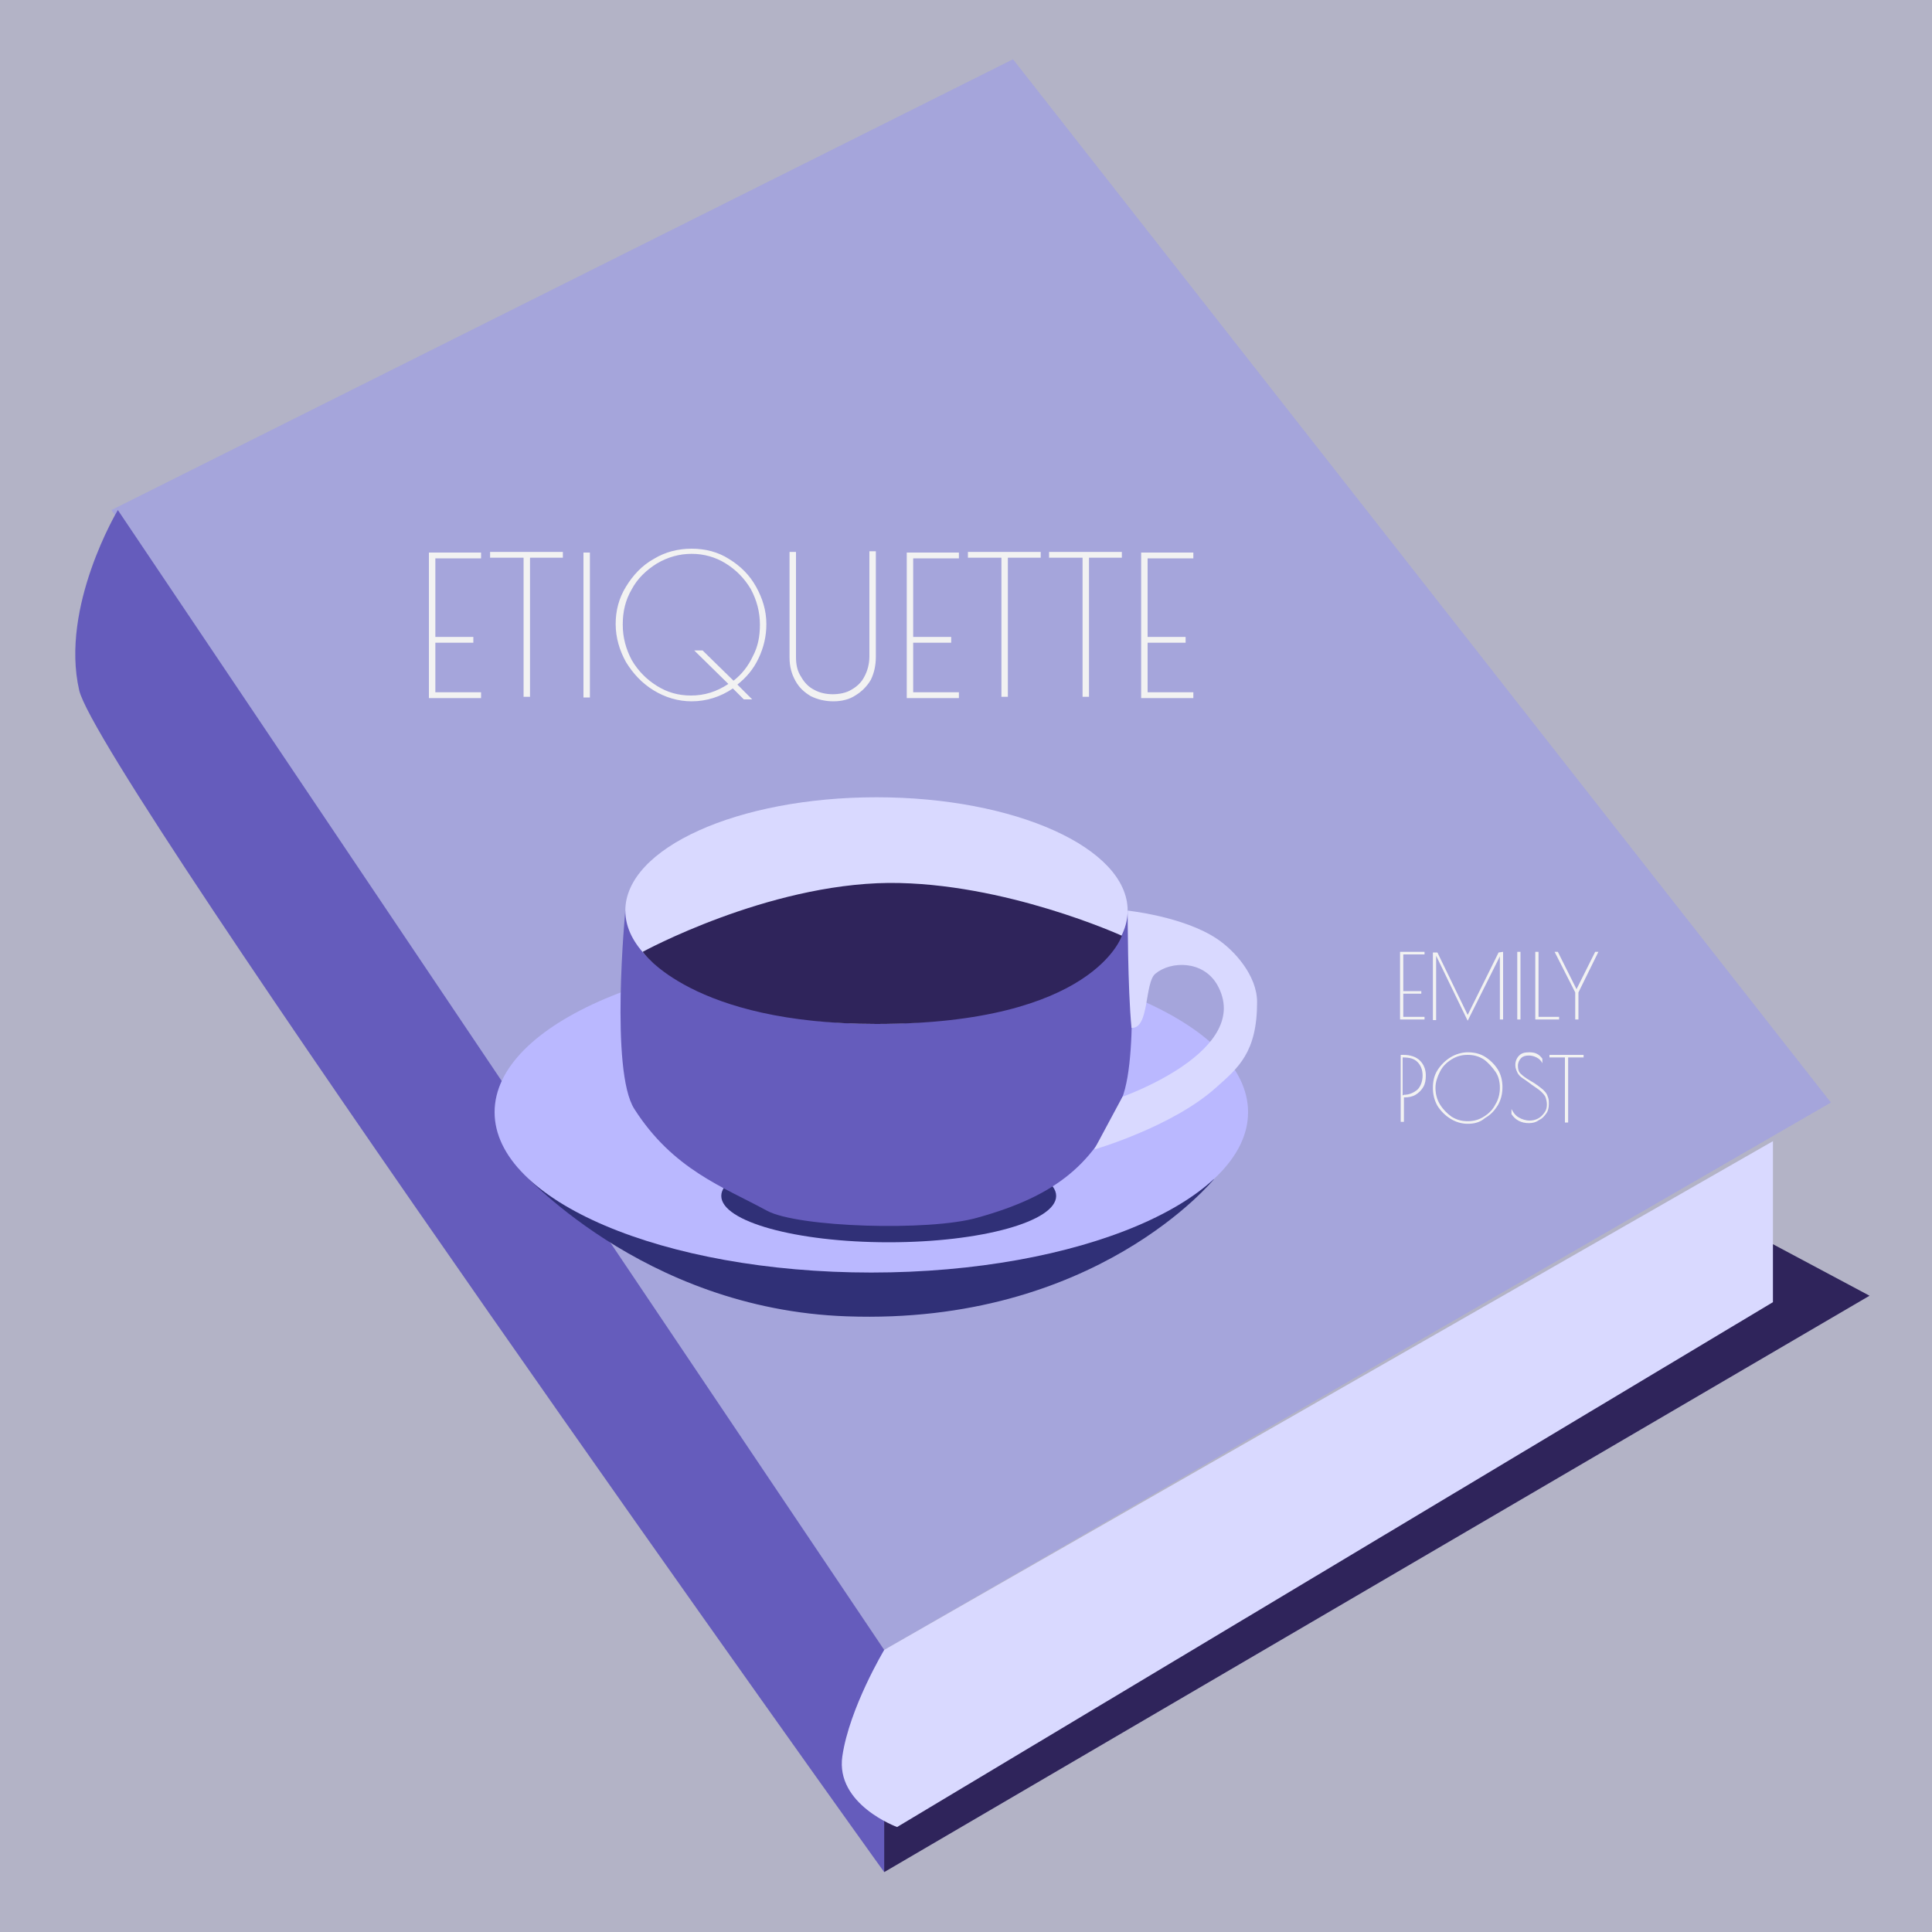
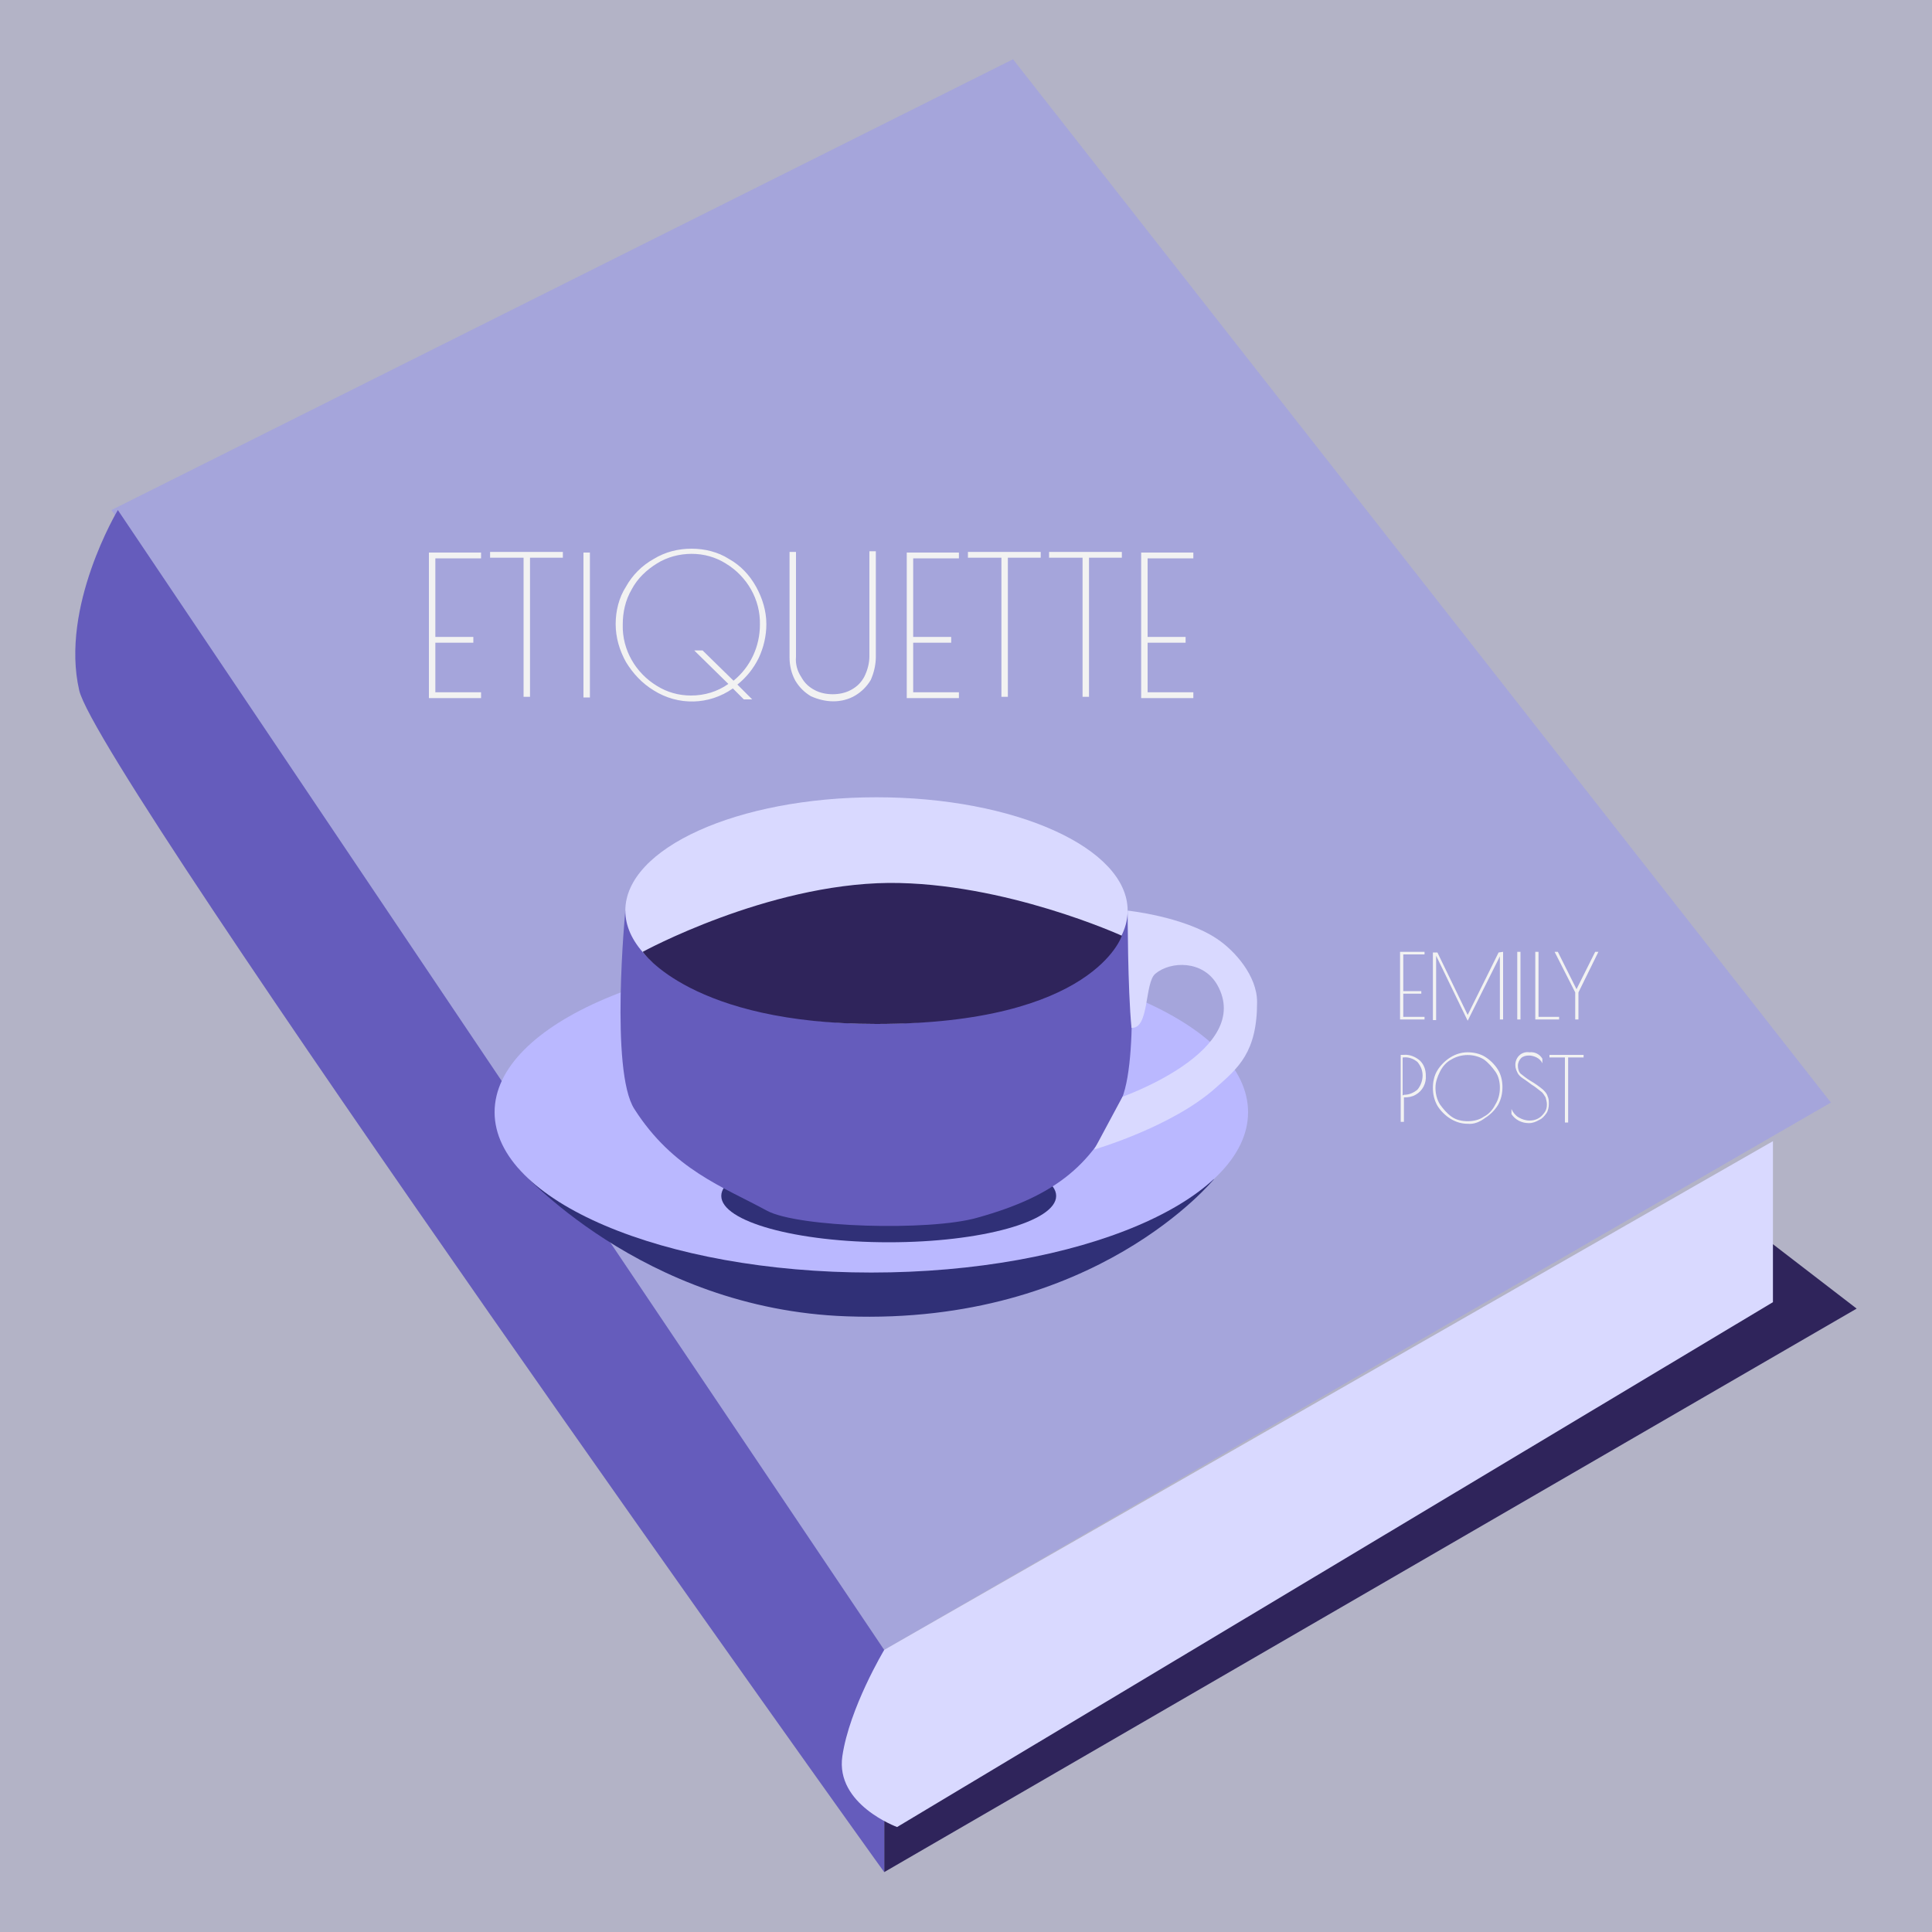
<svg xmlns="http://www.w3.org/2000/svg" version="1.1" id="Layer_1" x="0px" y="0px" viewBox="0 0 300 300" style="enable-background:new 0 0 300 300;" xml:space="preserve">
  <style type="text/css">
	.st0{fill:#B3B3C6;}
	.st1{fill:#A5A5DB;}
	.st2{fill:#2F245B;}
	.st3{fill:#655CBC;}
	.st4{fill:#D9D9FF;}
	.st5{fill:#F2F2F2;}
	.st6{fill:#303077;}
	.st7{fill:#BAB8FF;}
</style>
  <rect class="st0" width="300" height="300" />
  <path class="st1" d="M137.3,256.2l-120-177l140-70l127,162L137.3,256.2z" />
-   <path class="st2" d="M275.3,193.2l-140,82l2,15.5l153-89.5L275.3,193.2z" />
+   <path class="st2" d="M275.3,193.2l-138,82v15.5l151-87.5L275.3,193.2z" />
  <path class="st3" d="M12.3,107.2c-3-13,6-28,6-28l119,177v34.5C137.3,290.8,15.3,120.2,12.3,107.2z" />
  <path class="st4" d="M275.3,202.2v-25l-138,79c0,0-5.4,9-6.5,16.5s8.5,11,8.5,11L275.3,202.2z" />
-   <path class="st5" d="M66.6,85.8h8.1v0.9h-7.1v12.2h5.9v0.9h-5.9v7.7h7.1v0.9h-8.1V85.8z M81.3,86.6h-5.2v-0.9h11.3v0.9h-5.1v21.6h-1  C81.3,108.2,81.3,86.6,81.3,86.6z M90.6,85.8h1v22.5h-1V85.8z M119,96.9c0,1.9-0.4,3.6-1.2,5.3s-1.9,3-3.3,4.1l2.3,2.3h-1.3  l-1.7-1.7c-1.9,1.3-4.1,2-6.4,2c-2.1,0-4.1-0.6-5.9-1.7c-1.8-1.1-3.2-2.6-4.3-4.4c-1-1.8-1.6-3.8-1.6-5.9c0-2.1,0.5-4,1.6-5.8  s2.5-3.3,4.3-4.3c1.8-1.1,3.8-1.6,5.9-1.6c2.1,0,4.1,0.5,5.8,1.6c1.8,1.1,3.2,2.5,4.2,4.3C118.4,92.9,119,94.8,119,96.9z M107.3,108  c2.1,0,4-0.6,5.8-1.8l-5.3-5.2h1.3l4.8,4.7c1.3-1,2.3-2.3,3-3.8c0.8-1.5,1.1-3.1,1.1-4.9c0-2-0.5-3.8-1.4-5.5c-1-1.7-2.3-3-3.9-4  c-1.6-1-3.4-1.5-5.3-1.5c-1.9,0-3.7,0.5-5.4,1.5c-1.6,1-3,2.3-3.9,4c-1,1.7-1.4,3.5-1.4,5.5s0.5,3.8,1.4,5.5c1,1.7,2.3,3,3.9,4  C103.6,107.5,105.3,108,107.3,108z M129.4,108.9c-1.3,0-2.5-0.3-3.5-0.8c-1-0.6-1.8-1.3-2.4-2.4s-0.9-2.2-0.9-3.6V85.7h1V102  c0,1.2,0.2,2.2,0.8,3.1c0.5,0.9,1.2,1.6,2,2c0.9,0.5,1.9,0.7,2.9,0.7s2.1-0.2,2.9-0.7c0.9-0.5,1.6-1.2,2-2c0.5-0.9,0.8-2,0.8-3.2  V85.6h1V102c0,1.4-0.3,2.6-0.8,3.6c-0.6,1-1.4,1.8-2.4,2.4C131.9,108.6,130.7,108.9,129.4,108.9z M140.8,85.8h8.1v0.9h-7.1v12.2h5.9  v0.9h-5.9v7.7h7.1v0.9h-8.1V85.8z M155.5,86.6h-5.2v-0.9h11.3v0.9h-5.1v21.6h-1V86.6z M168.1,86.6h-5.2v-0.9h11.3v0.9h-5.1v21.6h-1  V86.6z M177.2,85.8h8.1v0.9h-7.1v12.2h5.9v0.9h-5.9v7.7h7.1v0.9h-8.1V85.8z" />
-   <path class="st5" d="M217.4,147.8h3.8v0.4h-3.3v5.7h2.8v0.4h-2.8v3.6h3.3v0.4h-3.8L217.4,147.8L217.4,147.8z M233.4,147.8v10.5h-0.5  v-9.8l-5,10l-4.9-10.1v10h-0.5v-10.5h0.7l4.7,9.7l4.8-9.7L233.4,147.8L233.4,147.8z M235.6,147.8h0.5v10.5h-0.5V147.8z M238.4,147.8  h0.5v10.1h3.2v0.4h-3.7V147.8z M248.2,147.8l-3.1,6.3v4.2h-0.5v-4.2l-3.2-6.3h0.5l2.9,5.8l2.9-5.8H248.2z M217.4,163.8h0.5  c1.1,0,2,0.3,2.6,0.9c0.6,0.6,0.9,1.4,0.9,2.3c0,0.7-0.1,1.3-0.4,1.8c-0.3,0.5-0.7,0.9-1.2,1.2s-1.1,0.4-1.7,0.4H218v3.8h-0.5v-10.4  H217.4z M218,170c0.8,0,1.5-0.3,2.1-0.8c0.5-0.5,0.8-1.3,0.8-2.2s-0.3-1.6-0.8-2.1s-1.2-0.7-2.2-0.7h-0.1v5.9L218,170L218,170z   M227.9,174.5c-1,0-1.9-0.3-2.7-0.8s-1.5-1.2-2-2c-0.5-0.9-0.7-1.8-0.7-2.8s0.2-1.9,0.7-2.7s1.2-1.5,2-2s1.8-0.8,2.7-0.8  c1,0,1.9,0.2,2.7,0.7c0.8,0.5,1.5,1.2,2,2s0.7,1.8,0.7,2.7c0,1-0.2,1.9-0.7,2.8c-0.5,0.8-1.1,1.5-2,2  C229.8,174.3,228.9,174.5,227.9,174.5z M227.9,174.1c0.9,0,1.7-0.2,2.5-0.7s1.4-1.1,1.8-1.9c0.5-0.8,0.7-1.7,0.7-2.6  c0-0.9-0.2-1.8-0.7-2.5s-1.1-1.4-1.8-1.9c-0.8-0.5-1.6-0.7-2.5-0.7s-1.7,0.2-2.5,0.7s-1.4,1.1-1.8,1.9c-0.4,0.8-0.7,1.6-0.7,2.5  s0.2,1.8,0.7,2.6s1.1,1.4,1.8,1.9C226.2,173.9,227,174.1,227.9,174.1z M237.4,174.4c-1.2,0-2.1-0.5-2.7-1.4v-0.8  c0.3,0.6,0.6,1,1.1,1.3s1.1,0.5,1.7,0.5c0.5,0,0.9-0.1,1.3-0.3s0.7-0.5,1-0.9s0.4-0.8,0.4-1.3c0-0.4-0.1-0.8-0.2-1.1  s-0.4-0.6-0.7-0.9c-0.3-0.3-0.8-0.6-1.5-1.1l-0.4-0.3c-0.4-0.3-0.7-0.5-1-0.7s-0.5-0.4-0.7-0.7c-0.2-0.4-0.4-0.8-0.4-1.3  c0-0.6,0.2-1.1,0.6-1.5s0.9-0.5,1.6-0.5c0.9,0,1.5,0.3,2,1v0.7c-0.2-0.4-0.5-0.7-0.9-0.9s-0.8-0.3-1.2-0.3c-0.5,0-0.9,0.1-1.2,0.4  c-0.3,0.3-0.5,0.7-0.5,1.2s0.1,0.9,0.4,1.2s0.8,0.7,1.5,1.1c0.9,0.5,1.5,1,2,1.4c0.3,0.3,0.6,0.6,0.7,1c0.2,0.4,0.2,0.8,0.2,1.2  c0,0.6-0.1,1.1-0.4,1.5s-0.6,0.8-1.1,1C238.5,174.3,237.9,174.4,237.4,174.4z M243,164.2h-2.4v-0.4h5.3v0.4h-2.4v10.1H243V164.2z" />
+   <path class="st5" d="M66.6,85.8h8.1v0.9h-7.1v12.2h5.9v0.9h-5.9v7.7h7.1v0.9h-8.1V85.8z M81.3,86.6h-5.2v-0.9h11.3v0.9h-5.1v21.6h-1  L81.3,86.6z M90.6,85.8h1v22.5h-1V85.8z M119,96.9c0,1.8-0.4,3.6-1.2,5.3c-0.8,1.6-1.9,3-3.3,4.1l2.3,2.3h-1.3l-1.7-1.7  c-3.7,2.6-8.5,2.7-12.3,0.3c-1.8-1.1-3.2-2.6-4.3-4.4c-1-1.8-1.6-3.8-1.6-5.9c0-2,0.5-4.1,1.6-5.8c1-1.8,2.5-3.3,4.3-4.3  c1.8-1.1,3.8-1.6,5.9-1.6c2,0,4.1,0.5,5.8,1.6c1.8,1,3.2,2.5,4.2,4.3C118.4,92.9,119,94.9,119,96.9z M107.3,108  c2.1,0,4.1-0.6,5.8-1.8l-5.3-5.2h1.3l4.8,4.7c2.6-2.1,4.1-5.3,4.1-8.7c0.1-3.9-2-7.5-5.3-9.5c-1.6-1-3.4-1.5-5.3-1.5  c-1.9,0-3.8,0.5-5.4,1.5c-1.6,1-3,2.3-3.9,4c-1,1.7-1.4,3.6-1.4,5.5c-0.1,3.9,2,7.5,5.3,9.5C103.6,107.5,105.4,108,107.3,108z   M129.4,108.9c-1.2,0-2.4-0.3-3.5-0.8c-1-0.6-1.8-1.4-2.4-2.4c-0.6-1.1-0.9-2.3-0.9-3.6V85.7h1V102c-0.1,1.1,0.2,2.2,0.8,3.1  c0.5,0.9,1.1,1.5,2,2c0.9,0.5,1.9,0.7,2.9,0.7c1,0,2-0.2,2.9-0.7c0.9-0.5,1.5-1.1,2-2c0.5-1,0.8-2.1,0.8-3.2V85.6h1V102  c0,1.2-0.3,2.5-0.8,3.6c-0.6,1-1.4,1.8-2.4,2.4C131.8,108.6,130.6,108.9,129.4,108.9L129.4,108.9z M140.8,85.8h8.1v0.9h-7.1v12.2  h5.9v0.9h-5.9v7.7h7.1v0.9h-8.1V85.8z M155.5,86.6h-5.2v-0.9h11.3v0.9h-5.1v21.6h-1V86.6z M168.1,86.6h-5.2v-0.9h11.3v0.9h-5.1v21.6  h-1V86.6z M177.2,85.8h8.1v0.9h-7.1v12.2h5.9v0.9h-5.9v7.7h7.1v0.9h-8.1V85.8z" />
+   <path class="st5" d="M217.4,147.8h3.8v0.4h-3.3v5.7h2.8v0.4h-2.8v3.6h3.3v0.4h-3.8V147.8z M233.4,147.8v10.5h-0.5v-9.8l-5,10  l-4.9-10.1v10h-0.5v-10.5h0.7l4.7,9.7l4.8-9.7L233.4,147.8L233.4,147.8z M235.6,147.8h0.5v10.5h-0.5V147.8z M238.4,147.8h0.5v10.1  h3.2v0.4h-3.7V147.8z M248.2,147.8l-3.1,6.3v4.2h-0.5v-4.2l-3.2-6.3h0.5l2.9,5.8l2.9-5.8H248.2z M217.4,163.8h0.5  c1-0.1,1.9,0.3,2.6,0.9c0.6,0.6,0.9,1.4,0.9,2.3c0.1,1.2-0.5,2.4-1.6,3c-0.5,0.3-1.1,0.4-1.7,0.4H218v3.8h-0.5v-10.4H217.4z   M218,170c0.8,0,1.5-0.3,2.1-0.8c0.5-0.6,0.8-1.4,0.8-2.2c0-0.8-0.3-1.5-0.8-2.1c-0.6-0.5-1.4-0.8-2.2-0.7h-0.1v5.9L218,170L218,170  z M227.9,174.5c-1,0-1.9-0.3-2.7-0.8c-0.8-0.5-1.5-1.2-2-2c-0.5-0.9-0.7-1.8-0.7-2.8c0-0.9,0.2-1.9,0.7-2.7c0.5-0.8,1.2-1.5,2-2  c0.8-0.5,1.7-0.8,2.7-0.8c0.9,0,1.9,0.2,2.7,0.7c0.8,0.5,1.5,1.2,2,2c0.5,0.8,0.7,1.8,0.7,2.7c0,1-0.2,1.9-0.7,2.8  c-0.5,0.8-1.2,1.5-2,2C229.8,174.2,228.9,174.6,227.9,174.5z M227.9,174.1c0.9,0,1.8-0.2,2.5-0.7c0.8-0.4,1.4-1.1,1.8-1.9  c0.5-0.8,0.7-1.7,0.7-2.6c0-0.9-0.2-1.8-0.7-2.5c-0.5-0.7-1.1-1.4-1.8-1.9c-1.5-0.9-3.5-0.9-5,0c-0.8,0.4-1.4,1.1-1.8,1.9  c-0.4,0.8-0.7,1.6-0.7,2.5c0,0.9,0.2,1.8,0.7,2.6c0.5,0.7,1.1,1.4,1.8,1.9C226.1,173.9,227,174.1,227.9,174.1z M237.4,174.4  c-1.1,0-2.1-0.5-2.7-1.4v-0.8c0.2,0.5,0.6,1,1.1,1.3c0.5,0.3,1.1,0.5,1.7,0.5c0.5,0,0.9-0.1,1.3-0.3c0.4-0.2,0.7-0.5,1-0.9  c0.3-0.4,0.4-0.8,0.4-1.3c0-0.4-0.1-0.7-0.2-1.1c-0.2-0.3-0.4-0.7-0.7-0.9c-0.5-0.4-1-0.8-1.5-1.1l-0.4-0.3c-0.4-0.3-0.7-0.5-1-0.7  c-0.3-0.2-0.5-0.4-0.7-0.7c-0.2-0.4-0.4-0.8-0.4-1.3c0-0.6,0.2-1.1,0.6-1.5c0.4-0.4,1-0.6,1.6-0.5c0.8-0.1,1.6,0.3,2,1v0.7  c-0.2-0.4-0.5-0.7-0.9-0.9c-0.4-0.2-0.8-0.3-1.2-0.3c-0.4,0-0.9,0.1-1.2,0.4c-0.3,0.3-0.5,0.7-0.5,1.2c0,0.4,0.1,0.9,0.4,1.2  c0.5,0.4,1,0.8,1.5,1.1c0.7,0.4,1.4,0.9,2,1.4c0.3,0.3,0.6,0.6,0.7,1c0.2,0.4,0.2,0.8,0.2,1.2c0,0.5-0.1,1.1-0.4,1.5  c-0.3,0.4-0.6,0.8-1.1,1C238.5,174.2,238,174.4,237.4,174.4L237.4,174.4z M243,164.2h-2.4v-0.4h5.3v0.4h-2.4v10.1H243V164.2z" />
  <path class="st6" d="M80.5,181.4c0,0,19.1,21.9,51,23c38.6,1.4,57-21.3,57-21.3L80.5,181.4z" />
  <ellipse class="st7" cx="135.3" cy="172.7" rx="58.5" ry="24.9" />
  <ellipse class="st6" cx="138" cy="185.7" rx="26" ry="7.2" />
  <path class="st3" d="M119.1,188c-6.8-3.7-14.6-6.4-20.6-15.8c-3.8-5.9-1.4-30.8-1.4-30.8h78c0,0,2,22-0.9,29.2  c-4.1,10.1-10.2,15.1-22.5,18.5C144.3,191.2,123.9,190.6,119.1,188z" />
  <ellipse class="st4" cx="136.1" cy="141.4" rx="39" ry="17.6" />
  <path class="st2" d="M174.2,145.3c0,0-18.2-8.3-36.2-8.2c-19,0.2-38.2,10.7-38.2,10.7s7.6,11.2,36.3,11.2  C169.9,159,174.2,145.3,174.2,145.3z" />
  <path class="st4" d="M175.1,141.4c0,0,8.7,0.9,13.9,4.4c2.7,1.8,6.2,5.7,6.2,9.8c0,7.8-2.9,10.2-6.4,13.3  c-6.8,6.1-18.9,9.6-18.9,9.6l4.4-8.2c0,0,20.5-7.2,14.7-17.4c-2.2-3.8-7.2-3.7-9.6-1.7c-1.7,1.4-0.9,8.6-3.7,8.4  C175.1,153.6,175.1,141.4,175.1,141.4z" />
</svg>
